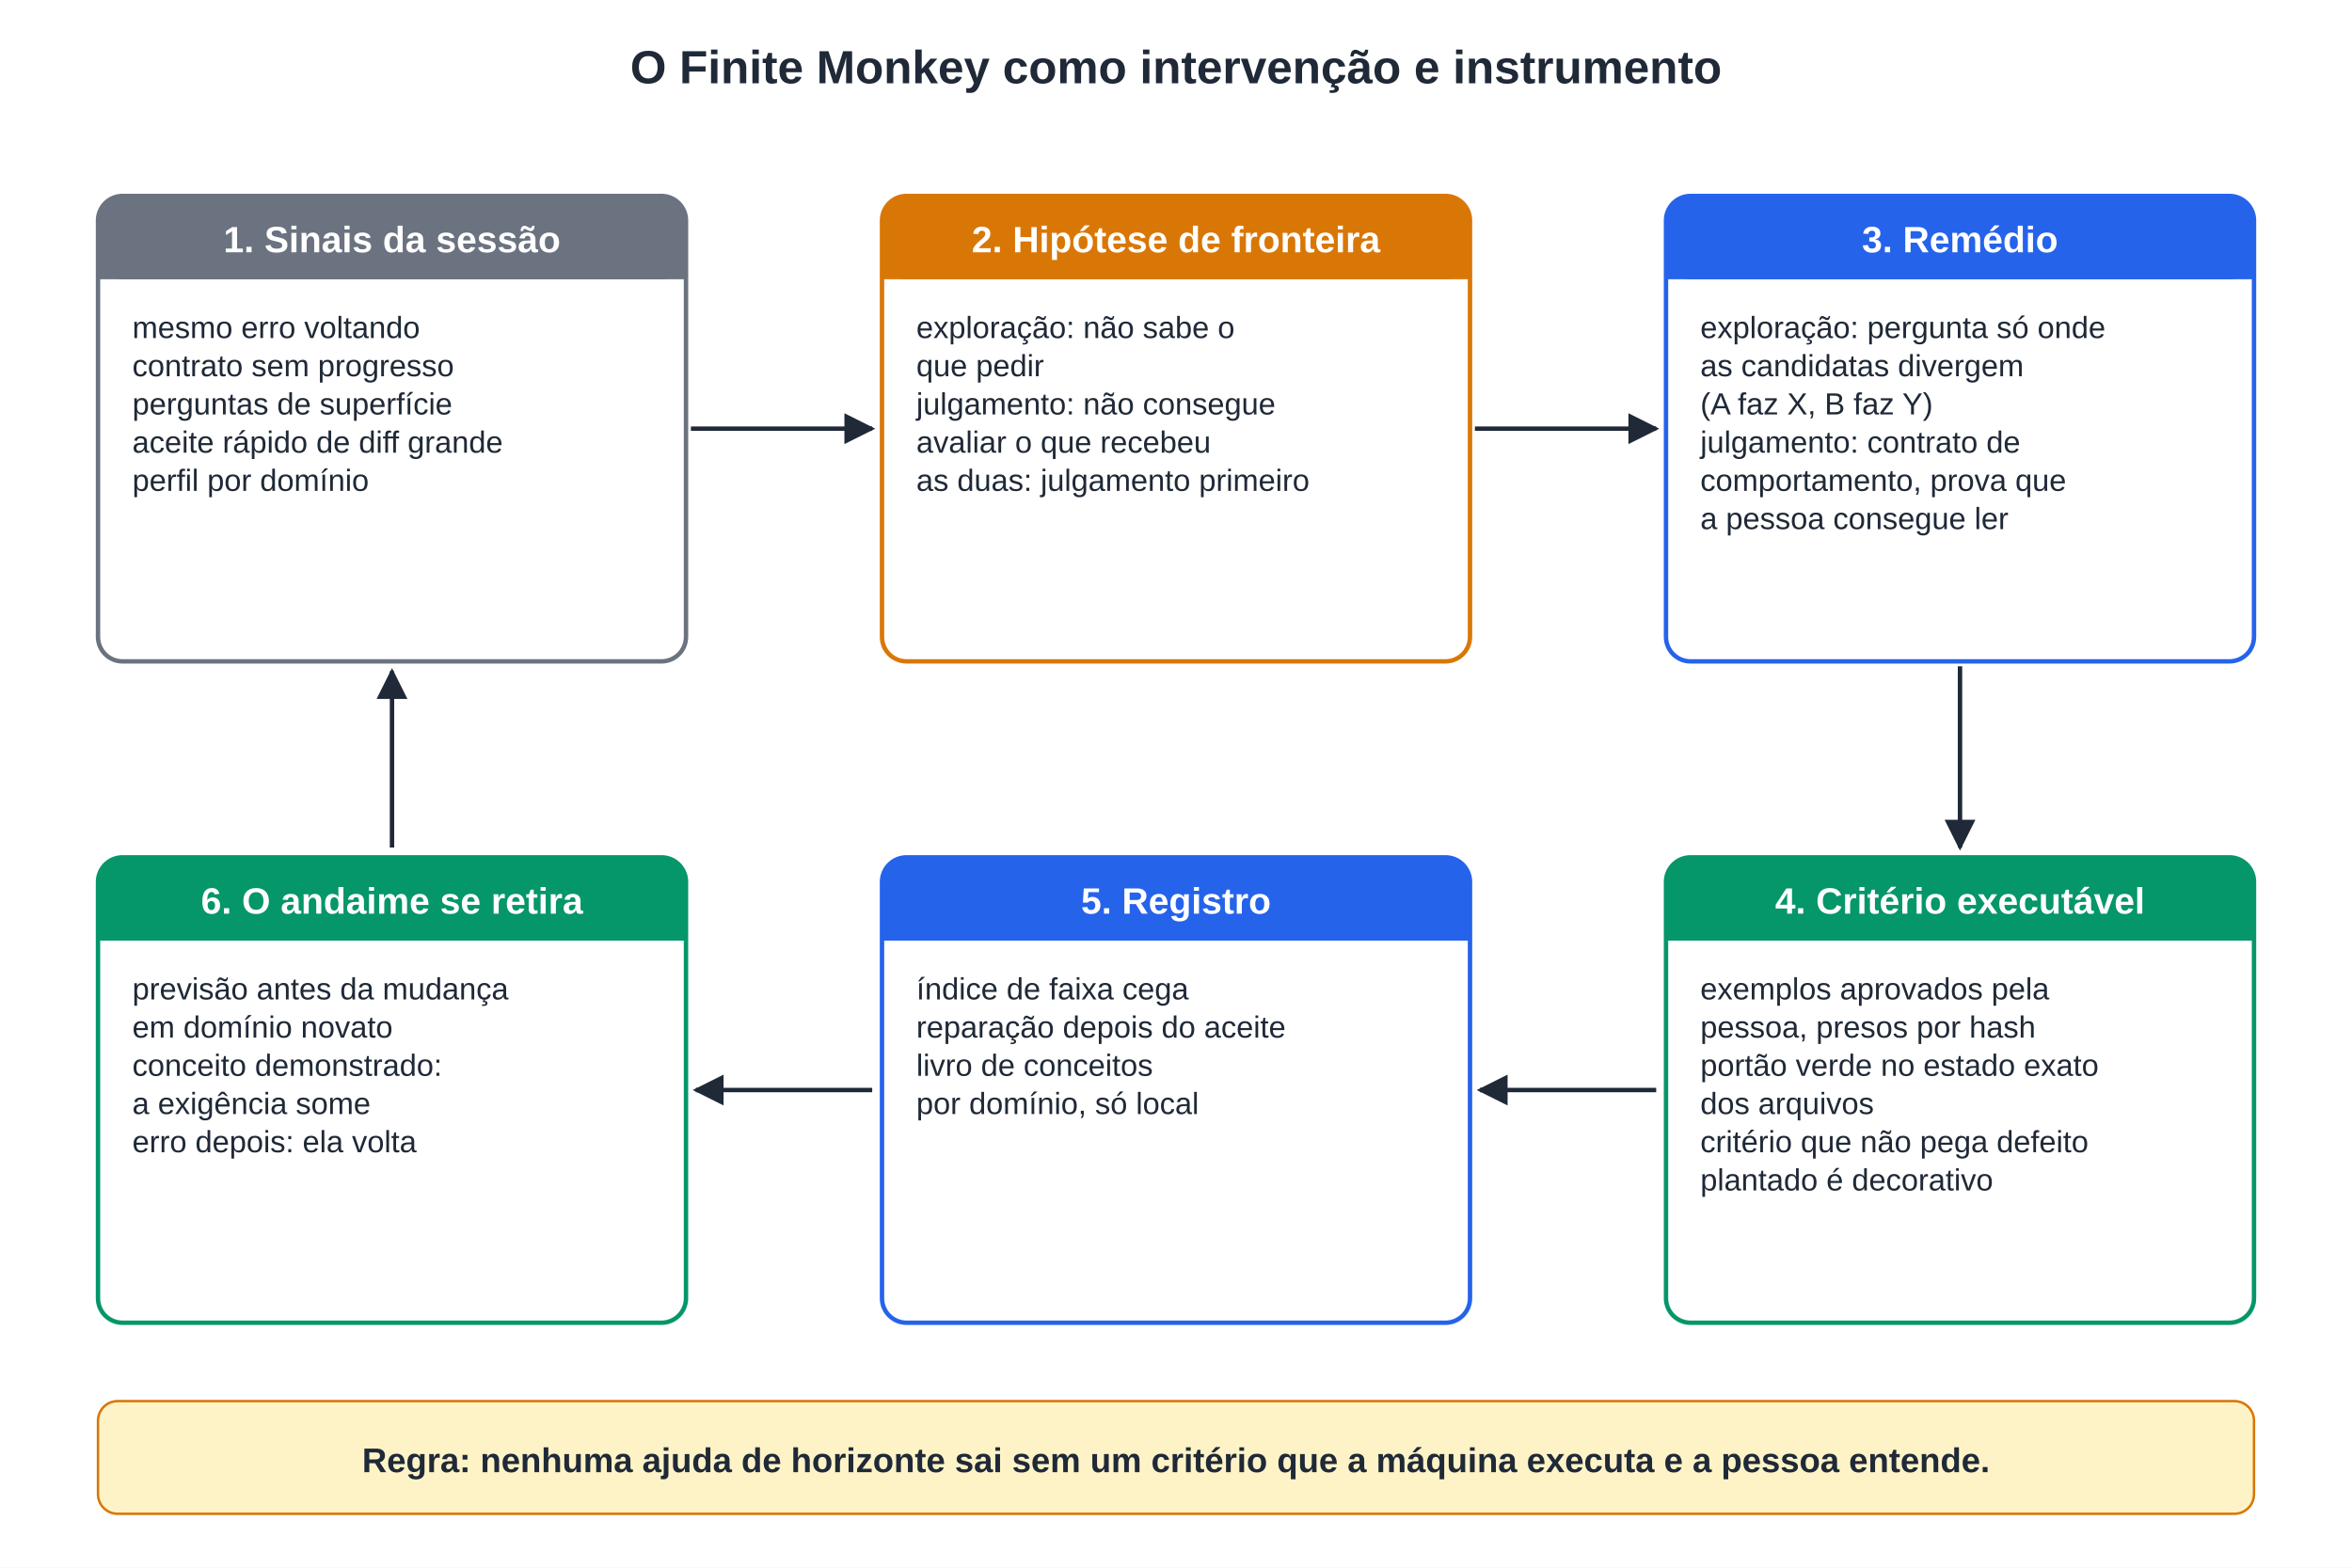
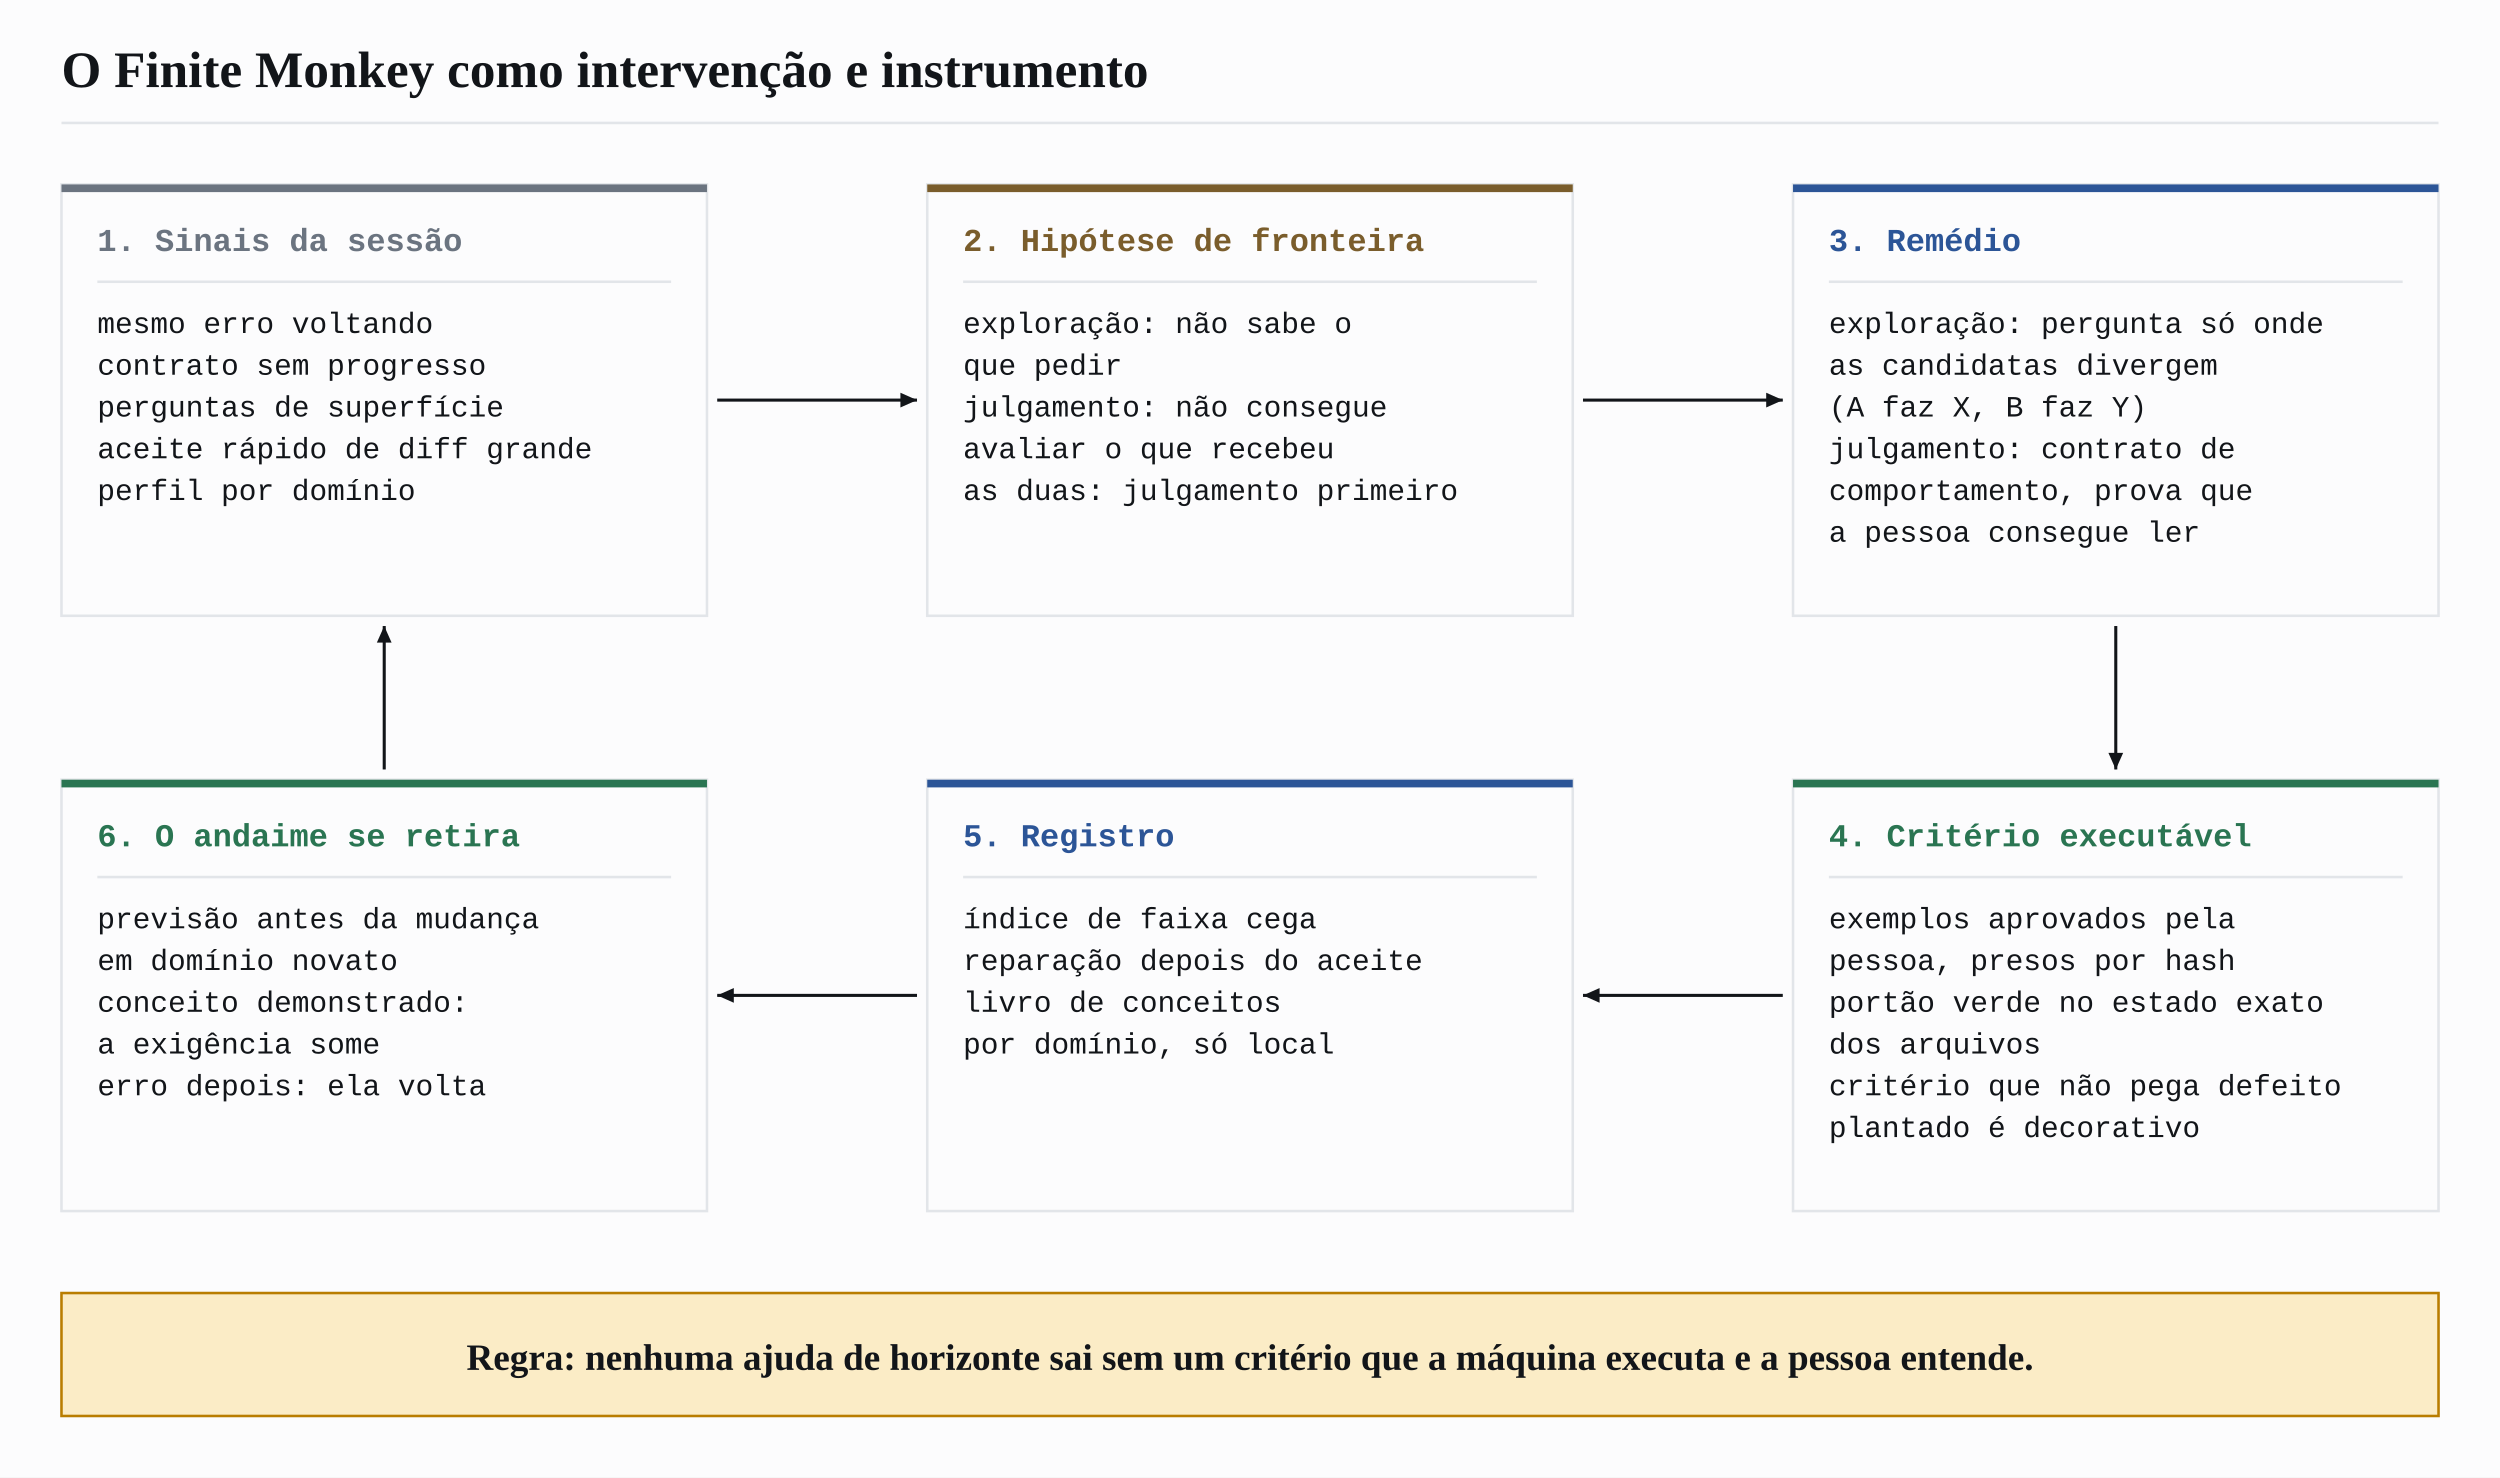
- <svg xmlns="http://www.w3.org/2000/svg" width="960" height="640" viewBox="0 0 960 640" role="img" aria-label="O Finite Monkey como intervenção e instrumento">
+ <svg xmlns="http://www.w3.org/2000/svg" width="976" height="577" viewBox="0 0 976 577" role="img" aria-label="O Finite Monkey como intervenção e instrumento">
  <defs>
-     <pattern id="hatch" width="8" height="8" patternUnits="userSpaceOnUse" patternTransform="rotate(45)">
-       <rect width="8" height="8" fill="#fee2e2" />
-       <line x1="0" y1="0" x2="0" y2="8" stroke="#dc2626" stroke-width="2.2" />
+     <pattern id="hatch" width="7" height="7" patternUnits="userSpaceOnUse" patternTransform="rotate(45)">
+       <rect width="7" height="7" fill="#f3dedb" />
+       <line x1="0" y1="0" x2="0" y2="7" stroke="#a8372b" stroke-width="1.1" stroke-opacity="0.5" />
    </pattern>
-     <marker id="arrow" viewBox="0 0 10 10" refX="9" refY="5" markerWidth="7" markerHeight="7" orient="auto-start-reverse">
-       <path d="M0,0 L10,5 L0,10 z" fill="#1f2937" />
+     <pattern id="dots" width="6" height="6" patternUnits="userSpaceOnUse">
+       <rect width="6" height="6" fill="#e9e1d3" />
+       <circle cx="3" cy="3" r="0.9" fill="#7a5d2c" fill-opacity="0.55" />
+     </pattern>
+     <marker id="arrow" viewBox="0 0 10 10" refX="9" refY="5" markerWidth="6" markerHeight="6" orient="auto-start-reverse">
+       <path d="M0,1 L9,5 L0,9 z" fill="#121519" />
    </marker>
-     <marker id="arrowm" viewBox="0 0 10 10" refX="9" refY="5" markerWidth="7" markerHeight="7" orient="auto-start-reverse">
-       <path d="M0,0 L10,5 L0,10 z" fill="#6b7280" />
+     <marker id="arrowm" viewBox="0 0 10 10" refX="9" refY="5" markerWidth="6" markerHeight="6" orient="auto-start-reverse">
+       <path d="M0,1 L9,5 L0,9 z" fill="#8a929c" />
+     </marker>
+     <marker id="arrowb" viewBox="0 0 10 10" refX="9" refY="5" markerWidth="6" markerHeight="6" orient="auto-start-reverse">
+       <path d="M0,1 L9,5 L0,9 z" fill="#a8372b" />
+     </marker>
+     <marker id="arrowg" viewBox="0 0 10 10" refX="9" refY="5" markerWidth="6" markerHeight="6" orient="auto-start-reverse">
+       <path d="M0,1 L9,5 L0,9 z" fill="#2a7552" />
    </marker>
  </defs>
-   <rect x="0" y="0" width="960" height="640" fill="#ffffff" stroke="none" stroke-width="0" rx="0" />
-   <text x="480.0" y="34" font-family="Arial, Helvetica, sans-serif" font-size="19" fill="#1f2937" text-anchor="middle" font-weight="bold">
-     <tspan x="480.0" dy="0.0">O Finite Monkey como intervenção e instrumento</tspan>
+   <rect x="0.0" y="0.0" width="976.0" height="576.8" fill="#fcfcfd" stroke="none" stroke-width="0" />
+   <text x="24.0" y="34.0" font-family="'Source Serif 4', Georgia, 'Times New Roman', serif" font-size="20" fill="#121519" text-anchor="start" font-weight="600">
+     <tspan x="24.0" dy="0.0">O Finite Monkey como intervenção e instrumento</tspan>
  </text>
-   <rect x="40" y="80" width="240" height="190" fill="#ffffff" stroke="#6b7280" stroke-width="1.8" rx="10" />
-   <rect x="40" y="80" width="240" height="34" fill="#6b7280" stroke="none" stroke-width="0" rx="10" />
-   <rect x="40" y="100" width="240" height="14" fill="#6b7280" stroke="none" stroke-width="0" rx="0" />
-   <text x="160.0" y="103" font-family="Arial, Helvetica, sans-serif" font-size="15" fill="#ffffff" text-anchor="middle" font-weight="bold">
-     <tspan x="160.0" dy="0.0">1. Sinais da sessão</tspan>
+   <line x1="24.0" y1="48.0" x2="952.0" y2="48.0" stroke="#e2e5e9" stroke-width="1" />
+   <rect x="24.0" y="72.0" width="252.0" height="168.4" fill="#fcfcfd" stroke="#e2e5e9" stroke-width="1" />
+   <rect x="24.0" y="72.0" width="252.0" height="3.0" fill="#6b7480" stroke="none" stroke-width="0" />
+   <text x="38.0" y="98.0" font-family="'JetBrains Mono', ui-monospace, SFMono-Regular, Menlo, Consolas, 'Liberation Mono', monospace" font-size="12.5" fill="#6b7480" text-anchor="start" font-weight="700">
+     <tspan x="38.0" dy="0.0">1. Sinais da sessão</tspan>
  </text>
-   <text x="54" y="138" font-family="Arial, Helvetica, sans-serif" font-size="12.5" fill="#1f2937" text-anchor="start" font-weight="normal">
-     <tspan x="54" dy="0.0">mesmo erro voltando</tspan>
-     <tspan x="54" dy="15.6">contrato sem progresso</tspan>
-     <tspan x="54" dy="15.6">perguntas de superfície</tspan>
-     <tspan x="54" dy="15.6">aceite rápido de diff grande</tspan>
-     <tspan x="54" dy="15.6">perfil por domínio</tspan>
+   <line x1="38.0" y1="110.0" x2="262.0" y2="110.0" stroke="#e2e5e9" stroke-width="1" />
+   <text x="38.0" y="130.0" font-family="'JetBrains Mono', ui-monospace, SFMono-Regular, Menlo, Consolas, 'Liberation Mono', monospace" font-size="11.5" fill="#121519" text-anchor="start" font-weight="400">
+     <tspan x="38.0" dy="0.0">mesmo erro voltando</tspan>
+     <tspan x="38.0" dy="16.3">contrato sem progresso</tspan>
+     <tspan x="38.0" dy="16.3">perguntas de superfície</tspan>
+     <tspan x="38.0" dy="16.3">aceite rápido de diff grande</tspan>
+     <tspan x="38.0" dy="16.3">perfil por domínio</tspan>
  </text>
-   <rect x="360" y="80" width="240" height="190" fill="#ffffff" stroke="#d97706" stroke-width="1.8" rx="10" />
-   <rect x="360" y="80" width="240" height="34" fill="#d97706" stroke="none" stroke-width="0" rx="10" />
-   <rect x="360" y="100" width="240" height="14" fill="#d97706" stroke="none" stroke-width="0" rx="0" />
-   <text x="480.0" y="103" font-family="Arial, Helvetica, sans-serif" font-size="15" fill="#ffffff" text-anchor="middle" font-weight="bold">
-     <tspan x="480.0" dy="0.0">2. Hipótese de fronteira</tspan>
+   <rect x="362.0" y="72.0" width="252.0" height="168.4" fill="#fcfcfd" stroke="#e2e5e9" stroke-width="1" />
+   <rect x="362.0" y="72.0" width="252.0" height="3.0" fill="#7a5d2c" stroke="none" stroke-width="0" />
+   <text x="376.0" y="98.0" font-family="'JetBrains Mono', ui-monospace, SFMono-Regular, Menlo, Consolas, 'Liberation Mono', monospace" font-size="12.5" fill="#7a5d2c" text-anchor="start" font-weight="700">
+     <tspan x="376.0" dy="0.0">2. Hipótese de fronteira</tspan>
  </text>
-   <text x="374" y="138" font-family="Arial, Helvetica, sans-serif" font-size="12.5" fill="#1f2937" text-anchor="start" font-weight="normal">
-     <tspan x="374" dy="0.0">exploração: não sabe o</tspan>
-     <tspan x="374" dy="15.6">que pedir</tspan>
-     <tspan x="374" dy="15.6">julgamento: não consegue</tspan>
-     <tspan x="374" dy="15.6">avaliar o que recebeu</tspan>
-     <tspan x="374" dy="15.6">as duas: julgamento primeiro</tspan>
+   <line x1="376.0" y1="110.0" x2="600.0" y2="110.0" stroke="#e2e5e9" stroke-width="1" />
+   <text x="376.0" y="130.0" font-family="'JetBrains Mono', ui-monospace, SFMono-Regular, Menlo, Consolas, 'Liberation Mono', monospace" font-size="11.5" fill="#121519" text-anchor="start" font-weight="400">
+     <tspan x="376.0" dy="0.0">exploração: não sabe o</tspan>
+     <tspan x="376.0" dy="16.3">que pedir</tspan>
+     <tspan x="376.0" dy="16.3">julgamento: não consegue</tspan>
+     <tspan x="376.0" dy="16.3">avaliar o que recebeu</tspan>
+     <tspan x="376.0" dy="16.3">as duas: julgamento primeiro</tspan>
  </text>
-   <rect x="680" y="80" width="240" height="190" fill="#ffffff" stroke="#2563eb" stroke-width="1.8" rx="10" />
-   <rect x="680" y="80" width="240" height="34" fill="#2563eb" stroke="none" stroke-width="0" rx="10" />
-   <rect x="680" y="100" width="240" height="14" fill="#2563eb" stroke="none" stroke-width="0" rx="0" />
-   <text x="800.0" y="103" font-family="Arial, Helvetica, sans-serif" font-size="15" fill="#ffffff" text-anchor="middle" font-weight="bold">
-     <tspan x="800.0" dy="0.0">3. Remédio</tspan>
+   <rect x="700.0" y="72.0" width="252.0" height="168.4" fill="#fcfcfd" stroke="#e2e5e9" stroke-width="1" />
+   <rect x="700.0" y="72.0" width="252.0" height="3.0" fill="#2c5597" stroke="none" stroke-width="0" />
+   <text x="714.0" y="98.0" font-family="'JetBrains Mono', ui-monospace, SFMono-Regular, Menlo, Consolas, 'Liberation Mono', monospace" font-size="12.5" fill="#2c5597" text-anchor="start" font-weight="700">
+     <tspan x="714.0" dy="0.0">3. Remédio</tspan>
  </text>
-   <text x="694" y="138" font-family="Arial, Helvetica, sans-serif" font-size="12.5" fill="#1f2937" text-anchor="start" font-weight="normal">
-     <tspan x="694" dy="0.0">exploração: pergunta só onde</tspan>
-     <tspan x="694" dy="15.6">as candidatas divergem</tspan>
-     <tspan x="694" dy="15.6">(A faz X, B faz Y)</tspan>
-     <tspan x="694" dy="15.6">julgamento: contrato de</tspan>
-     <tspan x="694" dy="15.6">comportamento, prova que</tspan>
-     <tspan x="694" dy="15.6">a pessoa consegue ler</tspan>
+   <line x1="714.0" y1="110.0" x2="938.0" y2="110.0" stroke="#e2e5e9" stroke-width="1" />
+   <text x="714.0" y="130.0" font-family="'JetBrains Mono', ui-monospace, SFMono-Regular, Menlo, Consolas, 'Liberation Mono', monospace" font-size="11.5" fill="#121519" text-anchor="start" font-weight="400">
+     <tspan x="714.0" dy="0.0">exploração: pergunta só onde</tspan>
+     <tspan x="714.0" dy="16.3">as candidatas divergem</tspan>
+     <tspan x="714.0" dy="16.3">(A faz X, B faz Y)</tspan>
+     <tspan x="714.0" dy="16.3">julgamento: contrato de</tspan>
+     <tspan x="714.0" dy="16.3">comportamento, prova que</tspan>
+     <tspan x="714.0" dy="16.3">a pessoa consegue ler</tspan>
  </text>
-   <rect x="680" y="350" width="240" height="190" fill="#ffffff" stroke="#059669" stroke-width="1.8" rx="10" />
-   <rect x="680" y="350" width="240" height="34" fill="#059669" stroke="none" stroke-width="0" rx="10" />
-   <rect x="680" y="370" width="240" height="14" fill="#059669" stroke="none" stroke-width="0" rx="0" />
-   <text x="800.0" y="373" font-family="Arial, Helvetica, sans-serif" font-size="15" fill="#ffffff" text-anchor="middle" font-weight="bold">
-     <tspan x="800.0" dy="0.0">4. Critério executável</tspan>
+   <rect x="700.0" y="304.4" width="252.0" height="168.4" fill="#fcfcfd" stroke="#e2e5e9" stroke-width="1" />
+   <rect x="700.0" y="304.4" width="252.0" height="3.0" fill="#2a7552" stroke="none" stroke-width="0" />
+   <text x="714.0" y="330.4" font-family="'JetBrains Mono', ui-monospace, SFMono-Regular, Menlo, Consolas, 'Liberation Mono', monospace" font-size="12.5" fill="#2a7552" text-anchor="start" font-weight="700">
+     <tspan x="714.0" dy="0.0">4. Critério executável</tspan>
  </text>
-   <text x="694" y="408" font-family="Arial, Helvetica, sans-serif" font-size="12.5" fill="#1f2937" text-anchor="start" font-weight="normal">
-     <tspan x="694" dy="0.0">exemplos aprovados pela</tspan>
-     <tspan x="694" dy="15.6">pessoa, presos por hash</tspan>
-     <tspan x="694" dy="15.6">portão verde no estado exato</tspan>
-     <tspan x="694" dy="15.6">dos arquivos</tspan>
-     <tspan x="694" dy="15.6">critério que não pega defeito</tspan>
-     <tspan x="694" dy="15.6">plantado é decorativo</tspan>
+   <line x1="714.0" y1="342.4" x2="938.0" y2="342.4" stroke="#e2e5e9" stroke-width="1" />
+   <text x="714.0" y="362.4" font-family="'JetBrains Mono', ui-monospace, SFMono-Regular, Menlo, Consolas, 'Liberation Mono', monospace" font-size="11.5" fill="#121519" text-anchor="start" font-weight="400">
+     <tspan x="714.0" dy="0.0">exemplos aprovados pela</tspan>
+     <tspan x="714.0" dy="16.3">pessoa, presos por hash</tspan>
+     <tspan x="714.0" dy="16.3">portão verde no estado exato</tspan>
+     <tspan x="714.0" dy="16.3">dos arquivos</tspan>
+     <tspan x="714.0" dy="16.3">critério que não pega defeito</tspan>
+     <tspan x="714.0" dy="16.3">plantado é decorativo</tspan>
  </text>
-   <rect x="360" y="350" width="240" height="190" fill="#ffffff" stroke="#2563eb" stroke-width="1.8" rx="10" />
-   <rect x="360" y="350" width="240" height="34" fill="#2563eb" stroke="none" stroke-width="0" rx="10" />
-   <rect x="360" y="370" width="240" height="14" fill="#2563eb" stroke="none" stroke-width="0" rx="0" />
-   <text x="480.0" y="373" font-family="Arial, Helvetica, sans-serif" font-size="15" fill="#ffffff" text-anchor="middle" font-weight="bold">
-     <tspan x="480.0" dy="0.0">5. Registro</tspan>
+   <rect x="362.0" y="304.4" width="252.0" height="168.4" fill="#fcfcfd" stroke="#e2e5e9" stroke-width="1" />
+   <rect x="362.0" y="304.4" width="252.0" height="3.0" fill="#2c5597" stroke="none" stroke-width="0" />
+   <text x="376.0" y="330.4" font-family="'JetBrains Mono', ui-monospace, SFMono-Regular, Menlo, Consolas, 'Liberation Mono', monospace" font-size="12.5" fill="#2c5597" text-anchor="start" font-weight="700">
+     <tspan x="376.0" dy="0.0">5. Registro</tspan>
  </text>
-   <text x="374" y="408" font-family="Arial, Helvetica, sans-serif" font-size="12.5" fill="#1f2937" text-anchor="start" font-weight="normal">
-     <tspan x="374" dy="0.0">índice de faixa cega</tspan>
-     <tspan x="374" dy="15.6">reparação depois do aceite</tspan>
-     <tspan x="374" dy="15.6">livro de conceitos</tspan>
-     <tspan x="374" dy="15.6">por domínio, só local</tspan>
+   <line x1="376.0" y1="342.4" x2="600.0" y2="342.4" stroke="#e2e5e9" stroke-width="1" />
+   <text x="376.0" y="362.4" font-family="'JetBrains Mono', ui-monospace, SFMono-Regular, Menlo, Consolas, 'Liberation Mono', monospace" font-size="11.5" fill="#121519" text-anchor="start" font-weight="400">
+     <tspan x="376.0" dy="0.0">índice de faixa cega</tspan>
+     <tspan x="376.0" dy="16.3">reparação depois do aceite</tspan>
+     <tspan x="376.0" dy="16.3">livro de conceitos</tspan>
+     <tspan x="376.0" dy="16.3">por domínio, só local</tspan>
  </text>
-   <rect x="40" y="350" width="240" height="190" fill="#ffffff" stroke="#059669" stroke-width="1.8" rx="10" />
-   <rect x="40" y="350" width="240" height="34" fill="#059669" stroke="none" stroke-width="0" rx="10" />
-   <rect x="40" y="370" width="240" height="14" fill="#059669" stroke="none" stroke-width="0" rx="0" />
-   <text x="160.0" y="373" font-family="Arial, Helvetica, sans-serif" font-size="15" fill="#ffffff" text-anchor="middle" font-weight="bold">
-     <tspan x="160.0" dy="0.0">6. O andaime se retira</tspan>
+   <rect x="24.0" y="304.4" width="252.0" height="168.4" fill="#fcfcfd" stroke="#e2e5e9" stroke-width="1" />
+   <rect x="24.0" y="304.4" width="252.0" height="3.0" fill="#2a7552" stroke="none" stroke-width="0" />
+   <text x="38.0" y="330.4" font-family="'JetBrains Mono', ui-monospace, SFMono-Regular, Menlo, Consolas, 'Liberation Mono', monospace" font-size="12.5" fill="#2a7552" text-anchor="start" font-weight="700">
+     <tspan x="38.0" dy="0.0">6. O andaime se retira</tspan>
  </text>
-   <text x="54" y="408" font-family="Arial, Helvetica, sans-serif" font-size="12.5" fill="#1f2937" text-anchor="start" font-weight="normal">
-     <tspan x="54" dy="0.0">previsão antes da mudança</tspan>
-     <tspan x="54" dy="15.6">em domínio novato</tspan>
-     <tspan x="54" dy="15.6">conceito demonstrado:</tspan>
-     <tspan x="54" dy="15.6">a exigência some</tspan>
-     <tspan x="54" dy="15.6">erro depois: ela volta</tspan>
+   <line x1="38.0" y1="342.4" x2="262.0" y2="342.4" stroke="#e2e5e9" stroke-width="1" />
+   <text x="38.0" y="362.4" font-family="'JetBrains Mono', ui-monospace, SFMono-Regular, Menlo, Consolas, 'Liberation Mono', monospace" font-size="11.5" fill="#121519" text-anchor="start" font-weight="400">
+     <tspan x="38.0" dy="0.0">previsão antes da mudança</tspan>
+     <tspan x="38.0" dy="16.3">em domínio novato</tspan>
+     <tspan x="38.0" dy="16.3">conceito demonstrado:</tspan>
+     <tspan x="38.0" dy="16.3">a exigência some</tspan>
+     <tspan x="38.0" dy="16.3">erro depois: ela volta</tspan>
  </text>
-   <line x1="282" y1="175" x2="356" y2="175" stroke="#1f2937" stroke-width="1.8" marker-end="url(#arrow)" />
-   <line x1="602" y1="175" x2="676" y2="175" stroke="#1f2937" stroke-width="1.8" marker-end="url(#arrow)" />
-   <line x1="800" y1="272" x2="800" y2="346" stroke="#1f2937" stroke-width="1.8" marker-end="url(#arrow)" />
-   <line x1="676" y1="445" x2="604" y2="445" stroke="#1f2937" stroke-width="1.8" marker-end="url(#arrow)" />
-   <line x1="356" y1="445" x2="284" y2="445" stroke="#1f2937" stroke-width="1.8" marker-end="url(#arrow)" />
-   <line x1="160" y1="346" x2="160" y2="274" stroke="#1f2937" stroke-width="1.8" marker-end="url(#arrow)" />
-   <rect x="40" y="572" width="880" height="46" fill="#fef3c7" stroke="#d97706" stroke-width="1" rx="8" />
-   <text x="480" y="601" font-family="Arial, Helvetica, sans-serif" font-size="14" fill="#1f2937" text-anchor="middle" font-weight="bold">
-     <tspan x="480" dy="0.0">Regra: nenhuma ajuda de horizonte sai sem um critério que a máquina executa e a pessoa entende.</tspan>
+   <line x1="280.0" y1="156.2" x2="358.0" y2="156.2" stroke="#121519" stroke-width="1.2" marker-end="url(#arrow)" />
+   <line x1="618.0" y1="156.2" x2="696.0" y2="156.2" stroke="#121519" stroke-width="1.2" marker-end="url(#arrow)" />
+   <line x1="826.0" y1="244.4" x2="826.0" y2="300.4" stroke="#121519" stroke-width="1.2" marker-end="url(#arrow)" />
+   <line x1="696.0" y1="388.6" x2="618.0" y2="388.6" stroke="#121519" stroke-width="1.2" marker-end="url(#arrow)" />
+   <line x1="358.0" y1="388.6" x2="280.0" y2="388.6" stroke="#121519" stroke-width="1.2" marker-end="url(#arrow)" />
+   <line x1="150.0" y1="300.4" x2="150.0" y2="244.4" stroke="#121519" stroke-width="1.2" marker-end="url(#arrow)" />
+   <rect x="24.0" y="504.8" width="928.0" height="48.0" fill="#fbecc6" stroke="#b97d00" stroke-width="1" />
+   <text x="488.0" y="534.8" font-family="'Source Serif 4', Georgia, 'Times New Roman', serif" font-size="14.5" fill="#121519" text-anchor="middle" font-weight="600">
+     <tspan x="488.0" dy="0.0">Regra: nenhuma ajuda de horizonte sai sem um critério que a máquina executa e a pessoa entende.</tspan>
  </text>
</svg>
